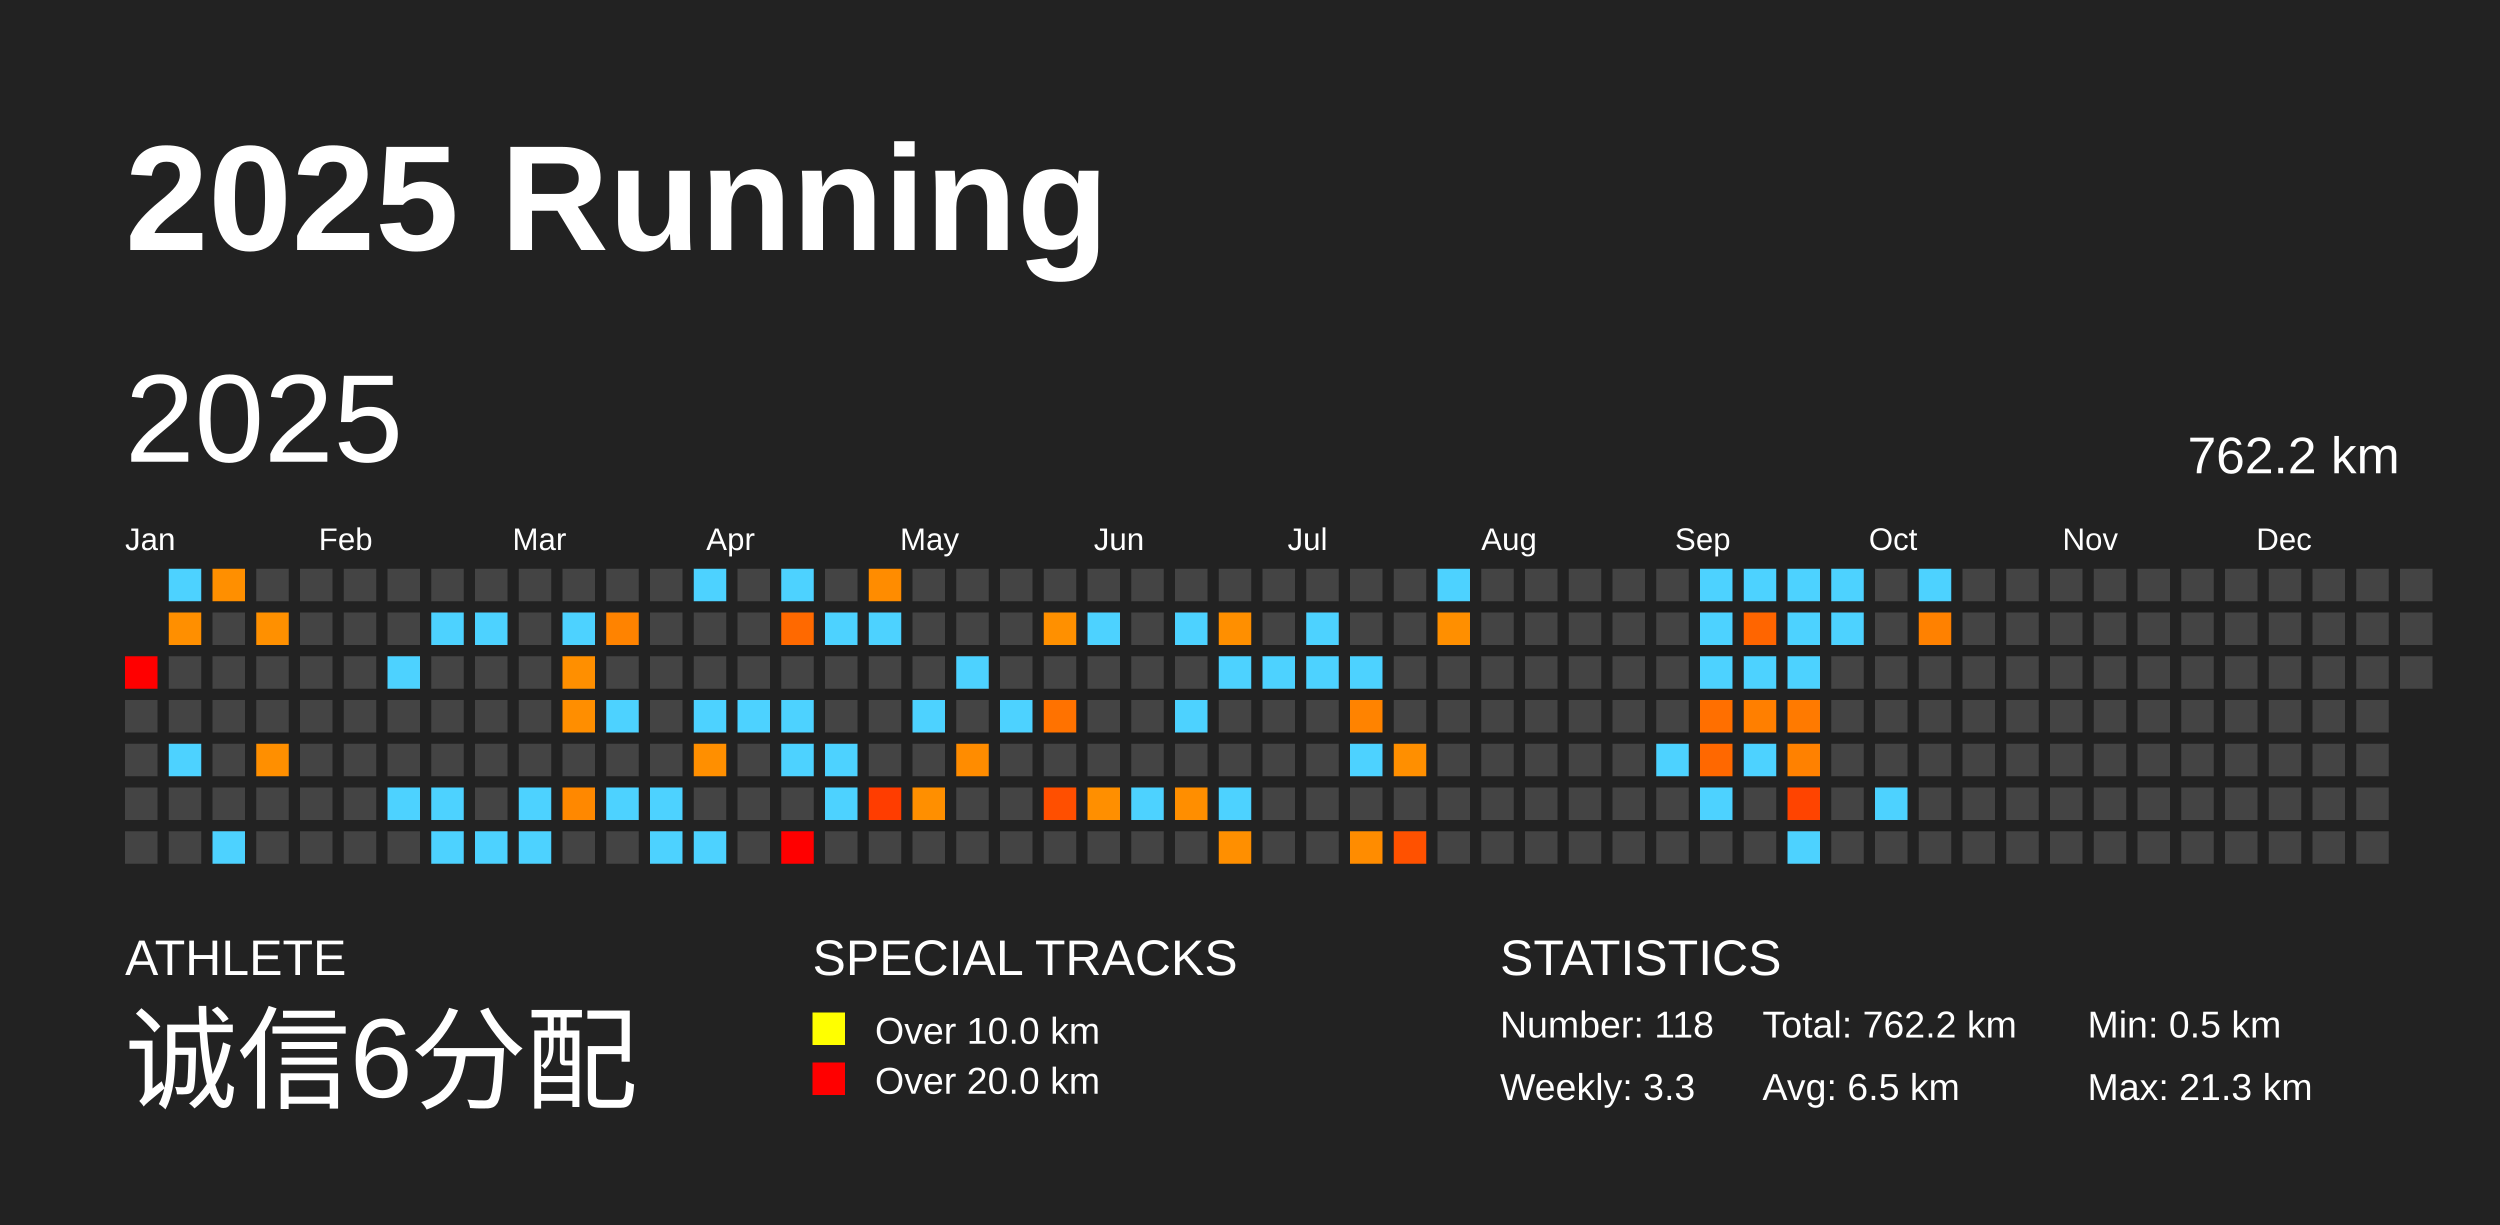
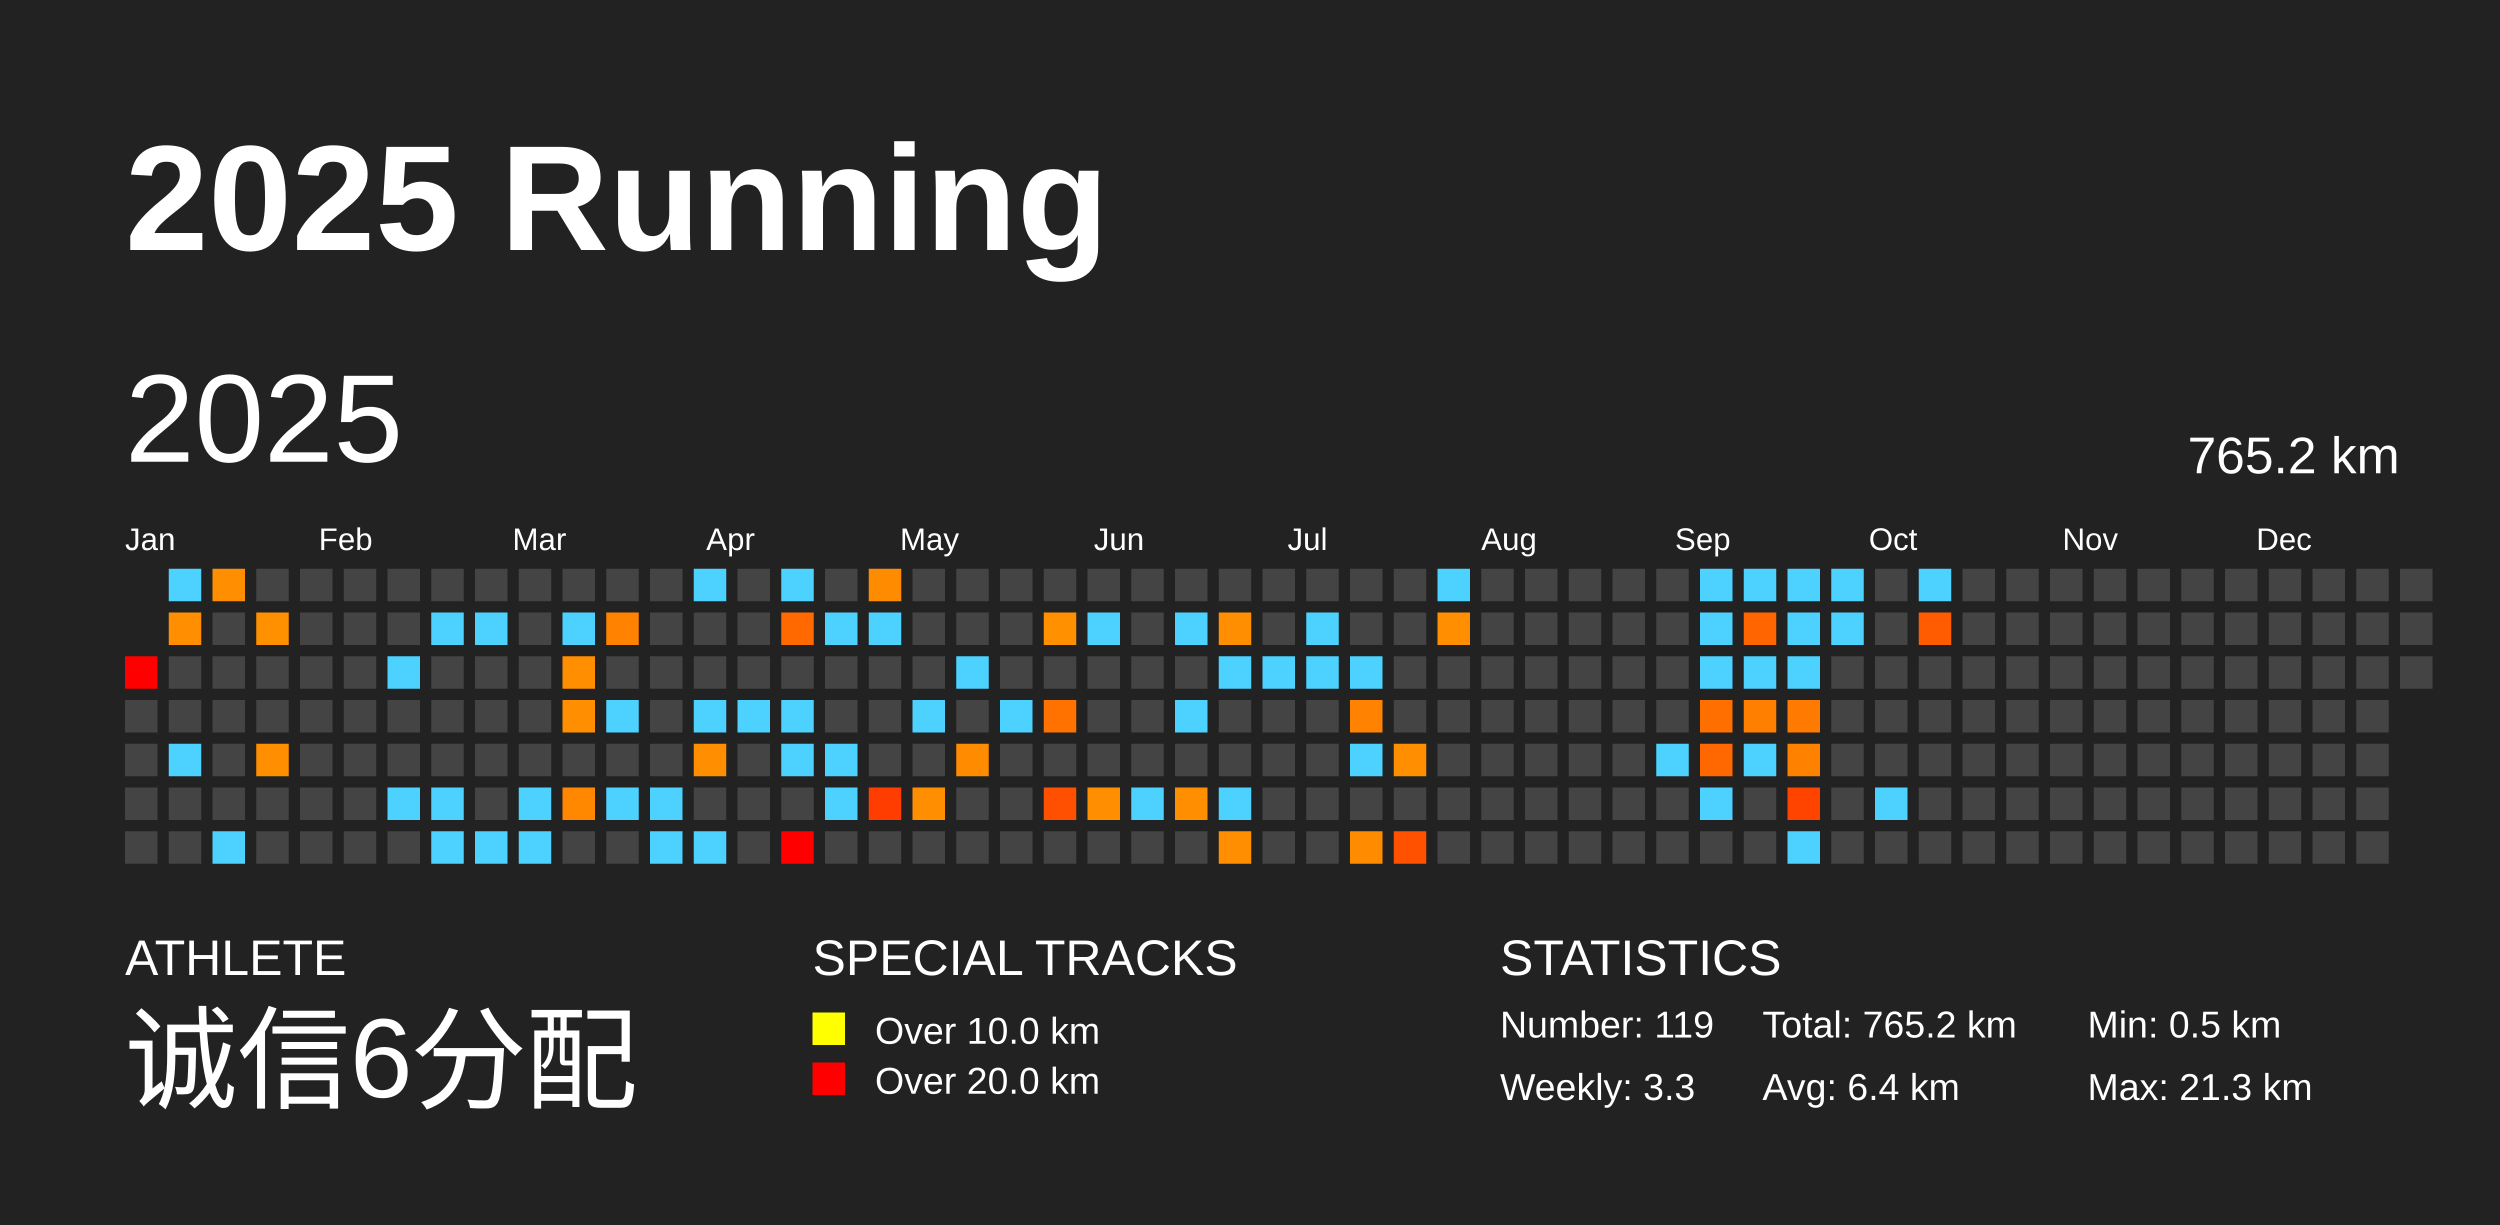
<svg xmlns="http://www.w3.org/2000/svg" baseProfile="full" height="98mm" version="1.1" viewBox="0,0,200,98" width="200mm">
  <defs />
  <rect fill="#222222" height="98" width="200" x="0" y="0" />
  <text fill="#FFFFFF" style="font-size:12px; font-family:Arial; font-weight:bold;" x="10" y="20">2025 Running</text>
  <text fill="#FFFFFF" style="font-size:4px; font-family:Arial" x="10" y="78">ATHLETE</text>
  <text fill="#FFFFFF" style="font-size:9px; font-family:Arial" x="10" y="88">诚信6分配</text>
  <text fill="#FFFFFF" style="font-size:4px; font-family:Arial" x="65" y="78">SPECIAL TRACKS</text>
  <rect fill="yellow" height="2.6" width="2.6" x="65" y="81" />
  <text fill="#FFFFFF" style="font-size:3px; font-family:Arial" x="70" y="83.5">Over 10.0 km</text>
  <rect fill="red" height="2.6" width="2.6" x="65" y="85" />
  <text fill="#FFFFFF" style="font-size:3px; font-family:Arial" x="70" y="87.5">Over 20.0 km</text>
  <text fill="#FFFFFF" style="font-size:4px; font-family:Arial" x="120" y="78">STATISTICS</text>
-   <text fill="#FFFFFF" style="font-size:3px; font-family:Arial" x="120" y="83">Number: 118</text>
+   <text fill="#FFFFFF" style="font-size:3px; font-family:Arial" x="120" y="83">Number: 119</text>
  <text fill="#FFFFFF" style="font-size:3px; font-family:Arial" x="120" y="88">Weekly: 3.3</text>
-   <text fill="#FFFFFF" style="font-size:3px; font-family:Arial" x="141" y="83">Total: 762.2 km</text>
-   <text fill="#FFFFFF" style="font-size:3px; font-family:Arial" x="141" y="88">Avg: 6.5 km</text>
+   <text fill="#FFFFFF" style="font-size:3px; font-family:Arial" x="141" y="83">Total: 765.2 km</text>
+   <text fill="#FFFFFF" style="font-size:3px; font-family:Arial" x="141" y="88">Avg: 6.4 km</text>
  <text fill="#FFFFFF" style="font-size:3px; font-family:Arial" x="167" y="83">Min: 0.5 km</text>
  <text fill="#FFFFFF" style="font-size:3px; font-family:Arial" x="167" y="88">Max: 21.3 km</text>
  <text dominant-baseline="hanging" fill="#FFFFFF" style="font-size:10.0px; font-family:Arial;" x="10" y="30">2025</text>
-   <text dominant-baseline="hanging" fill="#FFFFFF" style="font-size:4.125px; font-family:Arial;" x="175" y="35">762.2 km</text>
+   <text dominant-baseline="hanging" fill="#FFFFFF" style="font-size:4.125px; font-family:Arial;" x="175" y="35">765.2 km</text>
  <text fill="#FFFFFF" style="font-size:2.5px; font-family:Arial" x="10.0" y="44">Jan</text>
  <text fill="#FFFFFF" style="font-size:2.5px; font-family:Arial" x="25.5" y="44">Feb</text>
  <text fill="#FFFFFF" style="font-size:2.5px; font-family:Arial" x="41.0" y="44">Mar</text>
  <text fill="#FFFFFF" style="font-size:2.5px; font-family:Arial" x="56.5" y="44">Apr</text>
  <text fill="#FFFFFF" style="font-size:2.5px; font-family:Arial" x="72.0" y="44">May</text>
  <text fill="#FFFFFF" style="font-size:2.5px; font-family:Arial" x="87.5" y="44">Jun</text>
  <text fill="#FFFFFF" style="font-size:2.5px; font-family:Arial" x="103.0" y="44">Jul</text>
  <text fill="#FFFFFF" style="font-size:2.5px; font-family:Arial" x="118.5" y="44">Aug</text>
  <text fill="#FFFFFF" style="font-size:2.5px; font-family:Arial" x="134.0" y="44">Sep</text>
  <text fill="#FFFFFF" style="font-size:2.5px; font-family:Arial" x="149.5" y="44">Oct</text>
  <text fill="#FFFFFF" style="font-size:2.5px; font-family:Arial" x="165.0" y="44">Nov</text>
  <text fill="#FFFFFF" style="font-size:2.5px; font-family:Arial" x="180.5" y="44">Dec</text>
  <rect fill="red" height="2.6" width="2.6" x="10.0" y="52.5" />
  <rect fill="#444444" height="2.6" width="2.6" x="10.0" y="56.0" />
  <rect fill="#444444" height="2.6" width="2.6" x="10.0" y="59.5" />
  <rect fill="#444444" height="2.6" width="2.6" x="10.0" y="63.0" />
  <rect fill="#444444" height="2.6" width="2.6" x="10.0" y="66.5" />
  <rect fill="#4dd2ff" height="2.6" width="2.6" x="13.5" y="45.5" />
  <rect fill="#ff8f00" height="2.6" width="2.6" x="13.5" y="49.0" />
  <rect fill="#444444" height="2.6" width="2.6" x="13.5" y="52.5" />
  <rect fill="#444444" height="2.6" width="2.6" x="13.5" y="56.0" />
  <rect fill="#4dd2ff" height="2.6" width="2.6" x="13.5" y="59.5" />
  <rect fill="#444444" height="2.6" width="2.6" x="13.5" y="63.0" />
  <rect fill="#444444" height="2.6" width="2.6" x="13.5" y="66.5" />
  <rect fill="#ff8f00" height="2.6" width="2.6" x="17.0" y="45.5" />
  <rect fill="#444444" height="2.6" width="2.6" x="17.0" y="49.0" />
  <rect fill="#444444" height="2.6" width="2.6" x="17.0" y="52.5" />
  <rect fill="#444444" height="2.6" width="2.6" x="17.0" y="56.0" />
  <rect fill="#444444" height="2.6" width="2.6" x="17.0" y="59.5" />
  <rect fill="#444444" height="2.6" width="2.6" x="17.0" y="63.0" />
  <rect fill="#4dd2ff" height="2.6" width="2.6" x="17.0" y="66.5" />
  <rect fill="#444444" height="2.6" width="2.6" x="20.5" y="45.5" />
  <rect fill="#ff9000" height="2.6" width="2.6" x="20.5" y="49.0" />
  <rect fill="#444444" height="2.6" width="2.6" x="20.5" y="52.5" />
  <rect fill="#444444" height="2.6" width="2.6" x="20.5" y="56.0" />
  <rect fill="#ff8f00" height="2.6" width="2.6" x="20.5" y="59.5" />
  <rect fill="#444444" height="2.6" width="2.6" x="20.5" y="63.0" />
  <rect fill="#444444" height="2.6" width="2.6" x="20.5" y="66.5" />
  <rect fill="#444444" height="2.6" width="2.6" x="24.0" y="45.5" />
  <rect fill="#444444" height="2.6" width="2.6" x="24.0" y="49.0" />
  <rect fill="#444444" height="2.6" width="2.6" x="24.0" y="52.5" />
  <rect fill="#444444" height="2.6" width="2.6" x="24.0" y="56.0" />
  <rect fill="#444444" height="2.6" width="2.6" x="24.0" y="59.5" />
  <rect fill="#444444" height="2.6" width="2.6" x="24.0" y="63.0" />
  <rect fill="#444444" height="2.6" width="2.6" x="24.0" y="66.5" />
  <rect fill="#444444" height="2.6" width="2.6" x="27.5" y="45.5" />
  <rect fill="#444444" height="2.6" width="2.6" x="27.5" y="49.0" />
  <rect fill="#444444" height="2.6" width="2.6" x="27.5" y="52.5" />
  <rect fill="#444444" height="2.6" width="2.6" x="27.5" y="56.0" />
  <rect fill="#444444" height="2.6" width="2.6" x="27.5" y="59.5" />
  <rect fill="#444444" height="2.6" width="2.6" x="27.5" y="63.0" />
  <rect fill="#444444" height="2.6" width="2.6" x="27.5" y="66.5" />
  <rect fill="#444444" height="2.6" width="2.6" x="31.0" y="45.5" />
  <rect fill="#444444" height="2.6" width="2.6" x="31.0" y="49.0" />
  <rect fill="#4dd2ff" height="2.6" width="2.6" x="31.0" y="52.5" />
  <rect fill="#444444" height="2.6" width="2.6" x="31.0" y="56.0" />
  <rect fill="#444444" height="2.6" width="2.6" x="31.0" y="59.5" />
  <rect fill="#4dd2ff" height="2.6" width="2.6" x="31.0" y="63.0" />
  <rect fill="#444444" height="2.6" width="2.6" x="31.0" y="66.5" />
  <rect fill="#444444" height="2.6" width="2.6" x="34.5" y="45.5" />
  <rect fill="#4dd2ff" height="2.6" width="2.6" x="34.5" y="49.0" />
  <rect fill="#444444" height="2.6" width="2.6" x="34.5" y="52.5" />
  <rect fill="#444444" height="2.6" width="2.6" x="34.5" y="56.0" />
  <rect fill="#444444" height="2.6" width="2.6" x="34.5" y="59.5" />
  <rect fill="#4dd2ff" height="2.6" width="2.6" x="34.5" y="63.0" />
  <rect fill="#4dd2ff" height="2.6" width="2.6" x="34.5" y="66.5" />
  <rect fill="#444444" height="2.6" width="2.6" x="38.0" y="45.5" />
  <rect fill="#4dd2ff" height="2.6" width="2.6" x="38.0" y="49.0" />
  <rect fill="#444444" height="2.6" width="2.6" x="38.0" y="52.5" />
  <rect fill="#444444" height="2.6" width="2.6" x="38.0" y="56.0" />
  <rect fill="#444444" height="2.6" width="2.6" x="38.0" y="59.5" />
  <rect fill="#444444" height="2.6" width="2.6" x="38.0" y="63.0" />
  <rect fill="#4dd2ff" height="2.6" width="2.6" x="38.0" y="66.5" />
  <rect fill="#444444" height="2.6" width="2.6" x="41.5" y="45.5" />
  <rect fill="#444444" height="2.6" width="2.6" x="41.5" y="49.0" />
  <rect fill="#444444" height="2.6" width="2.6" x="41.5" y="52.5" />
  <rect fill="#444444" height="2.6" width="2.6" x="41.5" y="56.0" />
  <rect fill="#444444" height="2.6" width="2.6" x="41.5" y="59.5" />
  <rect fill="#4dd2ff" height="2.6" width="2.6" x="41.5" y="63.0" />
  <rect fill="#4dd2ff" height="2.6" width="2.6" x="41.5" y="66.5" />
  <rect fill="#444444" height="2.6" width="2.6" x="45.0" y="45.5" />
  <rect fill="#4dd2ff" height="2.6" width="2.6" x="45.0" y="49.0" />
  <rect fill="#ff8f00" height="2.6" width="2.6" x="45.0" y="52.5" />
  <rect fill="#ff8e00" height="2.6" width="2.6" x="45.0" y="56.0" />
  <rect fill="#444444" height="2.6" width="2.6" x="45.0" y="59.5" />
  <rect fill="#ff8800" height="2.6" width="2.6" x="45.0" y="63.0" />
  <rect fill="#444444" height="2.6" width="2.6" x="45.0" y="66.5" />
  <rect fill="#444444" height="2.6" width="2.6" x="48.5" y="45.5" />
  <rect fill="#ff8300" height="2.6" width="2.6" x="48.5" y="49.0" />
  <rect fill="#444444" height="2.6" width="2.6" x="48.5" y="52.5" />
  <rect fill="#4dd2ff" height="2.6" width="2.6" x="48.5" y="56.0" />
  <rect fill="#444444" height="2.6" width="2.6" x="48.5" y="59.5" />
  <rect fill="#4dd2ff" height="2.6" width="2.6" x="48.5" y="63.0" />
  <rect fill="#444444" height="2.6" width="2.6" x="48.5" y="66.5" />
  <rect fill="#444444" height="2.6" width="2.6" x="52.0" y="45.5" />
  <rect fill="#444444" height="2.6" width="2.6" x="52.0" y="49.0" />
  <rect fill="#444444" height="2.6" width="2.6" x="52.0" y="52.5" />
  <rect fill="#444444" height="2.6" width="2.6" x="52.0" y="56.0" />
  <rect fill="#444444" height="2.6" width="2.6" x="52.0" y="59.5" />
  <rect fill="#4dd2ff" height="2.6" width="2.6" x="52.0" y="63.0" />
  <rect fill="#4dd2ff" height="2.6" width="2.6" x="52.0" y="66.5" />
  <rect fill="#4dd2ff" height="2.6" width="2.6" x="55.5" y="45.5" />
  <rect fill="#444444" height="2.6" width="2.6" x="55.5" y="49.0" />
  <rect fill="#444444" height="2.6" width="2.6" x="55.5" y="52.5" />
  <rect fill="#4dd2ff" height="2.6" width="2.6" x="55.5" y="56.0" />
  <rect fill="#ff8f00" height="2.6" width="2.6" x="55.5" y="59.5" />
  <rect fill="#444444" height="2.6" width="2.6" x="55.5" y="63.0" />
  <rect fill="#4dd2ff" height="2.6" width="2.6" x="55.5" y="66.5" />
  <rect fill="#444444" height="2.6" width="2.6" x="59.0" y="45.5" />
  <rect fill="#444444" height="2.6" width="2.6" x="59.0" y="49.0" />
  <rect fill="#444444" height="2.6" width="2.6" x="59.0" y="52.5" />
  <rect fill="#4dd2ff" height="2.6" width="2.6" x="59.0" y="56.0" />
  <rect fill="#444444" height="2.6" width="2.6" x="59.0" y="59.5" />
  <rect fill="#444444" height="2.6" width="2.6" x="59.0" y="63.0" />
  <rect fill="#444444" height="2.6" width="2.6" x="59.0" y="66.5" />
  <rect fill="#4dd2ff" height="2.6" width="2.6" x="62.5" y="45.5" />
  <rect fill="#ff6900" height="2.6" width="2.6" x="62.5" y="49.0" />
  <rect fill="#444444" height="2.6" width="2.6" x="62.5" y="52.5" />
  <rect fill="#4dd2ff" height="2.6" width="2.6" x="62.5" y="56.0" />
  <rect fill="#4dd2ff" height="2.6" width="2.6" x="62.5" y="59.5" />
  <rect fill="#444444" height="2.6" width="2.6" x="62.5" y="63.0" />
  <rect fill="red" height="2.6" width="2.6" x="62.5" y="66.5" />
  <rect fill="#444444" height="2.6" width="2.6" x="66.0" y="45.5" />
  <rect fill="#4dd2ff" height="2.6" width="2.6" x="66.0" y="49.0" />
  <rect fill="#444444" height="2.6" width="2.6" x="66.0" y="52.5" />
  <rect fill="#444444" height="2.6" width="2.6" x="66.0" y="56.0" />
  <rect fill="#4dd2ff" height="2.6" width="2.6" x="66.0" y="59.5" />
  <rect fill="#4dd2ff" height="2.6" width="2.6" x="66.0" y="63.0" />
  <rect fill="#444444" height="2.6" width="2.6" x="66.0" y="66.5" />
  <rect fill="#ff8c00" height="2.6" width="2.6" x="69.5" y="45.5" />
  <rect fill="#4dd2ff" height="2.6" width="2.6" x="69.5" y="49.0" />
  <rect fill="#444444" height="2.6" width="2.6" x="69.5" y="52.5" />
  <rect fill="#444444" height="2.6" width="2.6" x="69.5" y="56.0" />
  <rect fill="#444444" height="2.6" width="2.6" x="69.5" y="59.5" />
  <rect fill="#ff3d00" height="2.6" width="2.6" x="69.5" y="63.0" />
  <rect fill="#444444" height="2.6" width="2.6" x="69.5" y="66.5" />
  <rect fill="#444444" height="2.6" width="2.6" x="73.0" y="45.5" />
  <rect fill="#444444" height="2.6" width="2.6" x="73.0" y="49.0" />
  <rect fill="#444444" height="2.6" width="2.6" x="73.0" y="52.5" />
  <rect fill="#4dd2ff" height="2.6" width="2.6" x="73.0" y="56.0" />
  <rect fill="#444444" height="2.6" width="2.6" x="73.0" y="59.5" />
  <rect fill="#ff8f00" height="2.6" width="2.6" x="73.0" y="63.0" />
  <rect fill="#444444" height="2.6" width="2.6" x="73.0" y="66.5" />
  <rect fill="#444444" height="2.6" width="2.6" x="76.5" y="45.5" />
  <rect fill="#444444" height="2.6" width="2.6" x="76.5" y="49.0" />
  <rect fill="#4dd2ff" height="2.6" width="2.6" x="76.5" y="52.5" />
  <rect fill="#444444" height="2.6" width="2.6" x="76.5" y="56.0" />
  <rect fill="#ff8c00" height="2.6" width="2.6" x="76.5" y="59.5" />
  <rect fill="#444444" height="2.6" width="2.6" x="76.5" y="63.0" />
  <rect fill="#444444" height="2.6" width="2.6" x="76.5" y="66.5" />
  <rect fill="#444444" height="2.6" width="2.6" x="80.0" y="45.5" />
  <rect fill="#444444" height="2.6" width="2.6" x="80.0" y="49.0" />
  <rect fill="#444444" height="2.6" width="2.6" x="80.0" y="52.5" />
  <rect fill="#4dd2ff" height="2.6" width="2.6" x="80.0" y="56.0" />
  <rect fill="#444444" height="2.6" width="2.6" x="80.0" y="59.5" />
  <rect fill="#444444" height="2.6" width="2.6" x="80.0" y="63.0" />
  <rect fill="#444444" height="2.6" width="2.6" x="80.0" y="66.5" />
  <rect fill="#444444" height="2.6" width="2.6" x="83.5" y="45.5" />
  <rect fill="#ff9000" height="2.6" width="2.6" x="83.5" y="49.0" />
  <rect fill="#444444" height="2.6" width="2.6" x="83.5" y="52.5" />
  <rect fill="#ff7200" height="2.6" width="2.6" x="83.5" y="56.0" />
  <rect fill="#444444" height="2.6" width="2.6" x="83.5" y="59.5" />
  <rect fill="#ff4f00" height="2.6" width="2.6" x="83.5" y="63.0" />
  <rect fill="#444444" height="2.6" width="2.6" x="83.5" y="66.5" />
  <rect fill="#444444" height="2.6" width="2.6" x="87.0" y="45.5" />
  <rect fill="#4dd2ff" height="2.6" width="2.6" x="87.0" y="49.0" />
  <rect fill="#444444" height="2.6" width="2.6" x="87.0" y="52.5" />
  <rect fill="#444444" height="2.6" width="2.6" x="87.0" y="56.0" />
  <rect fill="#444444" height="2.6" width="2.6" x="87.0" y="59.5" />
  <rect fill="#ff8f00" height="2.6" width="2.6" x="87.0" y="63.0" />
  <rect fill="#444444" height="2.6" width="2.6" x="87.0" y="66.5" />
  <rect fill="#444444" height="2.6" width="2.6" x="90.5" y="45.5" />
  <rect fill="#444444" height="2.6" width="2.6" x="90.5" y="49.0" />
  <rect fill="#444444" height="2.6" width="2.6" x="90.5" y="52.5" />
  <rect fill="#444444" height="2.6" width="2.6" x="90.5" y="56.0" />
  <rect fill="#444444" height="2.6" width="2.6" x="90.5" y="59.5" />
  <rect fill="#4dd2ff" height="2.6" width="2.6" x="90.5" y="63.0" />
  <rect fill="#444444" height="2.6" width="2.6" x="90.5" y="66.5" />
  <rect fill="#444444" height="2.6" width="2.6" x="94.0" y="45.5" />
  <rect fill="#4dd2ff" height="2.6" width="2.6" x="94.0" y="49.0" />
  <rect fill="#444444" height="2.6" width="2.6" x="94.0" y="52.5" />
  <rect fill="#4dd2ff" height="2.6" width="2.6" x="94.0" y="56.0" />
  <rect fill="#444444" height="2.6" width="2.6" x="94.0" y="59.5" />
  <rect fill="#ff8e00" height="2.6" width="2.6" x="94.0" y="63.0" />
  <rect fill="#444444" height="2.6" width="2.6" x="94.0" y="66.5" />
  <rect fill="#444444" height="2.6" width="2.6" x="97.5" y="45.5" />
  <rect fill="#ff8f00" height="2.6" width="2.6" x="97.5" y="49.0" />
  <rect fill="#4dd2ff" height="2.6" width="2.6" x="97.5" y="52.5" />
  <rect fill="#444444" height="2.6" width="2.6" x="97.5" y="56.0" />
  <rect fill="#444444" height="2.6" width="2.6" x="97.5" y="59.5" />
  <rect fill="#4dd2ff" height="2.6" width="2.6" x="97.5" y="63.0" />
  <rect fill="#ff8f00" height="2.6" width="2.6" x="97.5" y="66.5" />
  <rect fill="#444444" height="2.6" width="2.6" x="101.0" y="45.5" />
  <rect fill="#444444" height="2.6" width="2.6" x="101.0" y="49.0" />
  <rect fill="#4dd2ff" height="2.6" width="2.6" x="101.0" y="52.5" />
  <rect fill="#444444" height="2.6" width="2.6" x="101.0" y="56.0" />
  <rect fill="#444444" height="2.6" width="2.6" x="101.0" y="59.5" />
  <rect fill="#444444" height="2.6" width="2.6" x="101.0" y="63.0" />
  <rect fill="#444444" height="2.6" width="2.6" x="101.0" y="66.5" />
  <rect fill="#444444" height="2.6" width="2.6" x="104.5" y="45.5" />
  <rect fill="#4dd2ff" height="2.6" width="2.6" x="104.5" y="49.0" />
  <rect fill="#4dd2ff" height="2.6" width="2.6" x="104.5" y="52.5" />
  <rect fill="#444444" height="2.6" width="2.6" x="104.5" y="56.0" />
  <rect fill="#444444" height="2.6" width="2.6" x="104.5" y="59.5" />
  <rect fill="#444444" height="2.6" width="2.6" x="104.5" y="63.0" />
  <rect fill="#444444" height="2.6" width="2.6" x="104.5" y="66.5" />
  <rect fill="#444444" height="2.6" width="2.6" x="108.0" y="45.5" />
  <rect fill="#444444" height="2.6" width="2.6" x="108.0" y="49.0" />
  <rect fill="#4dd2ff" height="2.6" width="2.6" x="108.0" y="52.5" />
  <rect fill="#ff8300" height="2.6" width="2.6" x="108.0" y="56.0" />
  <rect fill="#4dd2ff" height="2.6" width="2.6" x="108.0" y="59.5" />
  <rect fill="#444444" height="2.6" width="2.6" x="108.0" y="63.0" />
  <rect fill="#ff8c00" height="2.6" width="2.6" x="108.0" y="66.5" />
  <rect fill="#444444" height="2.6" width="2.6" x="111.5" y="45.5" />
  <rect fill="#444444" height="2.6" width="2.6" x="111.5" y="49.0" />
  <rect fill="#444444" height="2.6" width="2.6" x="111.5" y="52.5" />
  <rect fill="#444444" height="2.6" width="2.6" x="111.5" y="56.0" />
  <rect fill="#ff8f00" height="2.6" width="2.6" x="111.5" y="59.5" />
  <rect fill="#444444" height="2.6" width="2.6" x="111.5" y="63.0" />
  <rect fill="#ff5100" height="2.6" width="2.6" x="111.5" y="66.5" />
  <rect fill="#4dd2ff" height="2.6" width="2.6" x="115.0" y="45.5" />
  <rect fill="#ff8f00" height="2.6" width="2.6" x="115.0" y="49.0" />
  <rect fill="#444444" height="2.6" width="2.6" x="115.0" y="52.5" />
  <rect fill="#444444" height="2.6" width="2.6" x="115.0" y="56.0" />
  <rect fill="#444444" height="2.6" width="2.6" x="115.0" y="59.5" />
  <rect fill="#444444" height="2.6" width="2.6" x="115.0" y="63.0" />
  <rect fill="#444444" height="2.6" width="2.6" x="115.0" y="66.5" />
  <rect fill="#444444" height="2.6" width="2.6" x="118.5" y="45.5" />
  <rect fill="#444444" height="2.6" width="2.6" x="118.5" y="49.0" />
  <rect fill="#444444" height="2.6" width="2.6" x="118.5" y="52.5" />
  <rect fill="#444444" height="2.6" width="2.6" x="118.5" y="56.0" />
  <rect fill="#444444" height="2.6" width="2.6" x="118.5" y="59.5" />
  <rect fill="#444444" height="2.6" width="2.6" x="118.5" y="63.0" />
  <rect fill="#444444" height="2.6" width="2.6" x="118.5" y="66.5" />
  <rect fill="#444444" height="2.6" width="2.6" x="122.0" y="45.5" />
  <rect fill="#444444" height="2.6" width="2.6" x="122.0" y="49.0" />
  <rect fill="#444444" height="2.6" width="2.6" x="122.0" y="52.5" />
  <rect fill="#444444" height="2.6" width="2.6" x="122.0" y="56.0" />
  <rect fill="#444444" height="2.6" width="2.6" x="122.0" y="59.5" />
  <rect fill="#444444" height="2.6" width="2.6" x="122.0" y="63.0" />
  <rect fill="#444444" height="2.6" width="2.6" x="122.0" y="66.5" />
  <rect fill="#444444" height="2.6" width="2.6" x="125.5" y="45.5" />
  <rect fill="#444444" height="2.6" width="2.6" x="125.5" y="49.0" />
  <rect fill="#444444" height="2.6" width="2.6" x="125.5" y="52.5" />
  <rect fill="#444444" height="2.6" width="2.6" x="125.5" y="56.0" />
  <rect fill="#444444" height="2.6" width="2.6" x="125.5" y="59.5" />
  <rect fill="#444444" height="2.6" width="2.6" x="125.5" y="63.0" />
  <rect fill="#444444" height="2.6" width="2.6" x="125.5" y="66.5" />
  <rect fill="#444444" height="2.6" width="2.6" x="129.0" y="45.5" />
  <rect fill="#444444" height="2.6" width="2.6" x="129.0" y="49.0" />
  <rect fill="#444444" height="2.6" width="2.6" x="129.0" y="52.5" />
  <rect fill="#444444" height="2.6" width="2.6" x="129.0" y="56.0" />
  <rect fill="#444444" height="2.6" width="2.6" x="129.0" y="59.5" />
  <rect fill="#444444" height="2.6" width="2.6" x="129.0" y="63.0" />
  <rect fill="#444444" height="2.6" width="2.6" x="129.0" y="66.5" />
  <rect fill="#444444" height="2.6" width="2.6" x="132.5" y="45.5" />
  <rect fill="#444444" height="2.6" width="2.6" x="132.5" y="49.0" />
  <rect fill="#444444" height="2.6" width="2.6" x="132.5" y="52.5" />
  <rect fill="#444444" height="2.6" width="2.6" x="132.5" y="56.0" />
  <rect fill="#4dd2ff" height="2.6" width="2.6" x="132.5" y="59.5" />
  <rect fill="#444444" height="2.6" width="2.6" x="132.5" y="63.0" />
  <rect fill="#444444" height="2.6" width="2.6" x="132.5" y="66.5" />
  <rect fill="#4dd2ff" height="2.6" width="2.6" x="136.0" y="45.5" />
  <rect fill="#4dd2ff" height="2.6" width="2.6" x="136.0" y="49.0" />
  <rect fill="#4dd2ff" height="2.6" width="2.6" x="136.0" y="52.5" />
  <rect fill="#ff6f00" height="2.6" width="2.6" x="136.0" y="56.0" />
  <rect fill="#ff6800" height="2.6" width="2.6" x="136.0" y="59.5" />
  <rect fill="#4dd2ff" height="2.6" width="2.6" x="136.0" y="63.0" />
  <rect fill="#444444" height="2.6" width="2.6" x="136.0" y="66.5" />
  <rect fill="#4dd2ff" height="2.6" width="2.6" x="139.5" y="45.5" />
  <rect fill="#ff6500" height="2.6" width="2.6" x="139.5" y="49.0" />
  <rect fill="#4dd2ff" height="2.6" width="2.6" x="139.5" y="52.5" />
  <rect fill="#ff7f00" height="2.6" width="2.6" x="139.5" y="56.0" />
  <rect fill="#4dd2ff" height="2.6" width="2.6" x="139.5" y="59.5" />
  <rect fill="#444444" height="2.6" width="2.6" x="139.5" y="63.0" />
  <rect fill="#444444" height="2.6" width="2.6" x="139.5" y="66.5" />
  <rect fill="#4dd2ff" height="2.6" width="2.6" x="143.0" y="45.5" />
  <rect fill="#4dd2ff" height="2.6" width="2.6" x="143.0" y="49.0" />
  <rect fill="#4dd2ff" height="2.6" width="2.6" x="143.0" y="52.5" />
  <rect fill="#ff7a00" height="2.6" width="2.6" x="143.0" y="56.0" />
  <rect fill="#ff8100" height="2.6" width="2.6" x="143.0" y="59.5" />
  <rect fill="#ff4400" height="2.6" width="2.6" x="143.0" y="63.0" />
  <rect fill="#4dd2ff" height="2.6" width="2.6" x="143.0" y="66.5" />
  <rect fill="#4dd2ff" height="2.6" width="2.6" x="146.5" y="45.5" />
  <rect fill="#4dd2ff" height="2.6" width="2.6" x="146.5" y="49.0" />
  <rect fill="#444444" height="2.6" width="2.6" x="146.5" y="52.5" />
  <rect fill="#444444" height="2.6" width="2.6" x="146.5" y="56.0" />
  <rect fill="#444444" height="2.6" width="2.6" x="146.5" y="59.5" />
  <rect fill="#444444" height="2.6" width="2.6" x="146.5" y="63.0" />
  <rect fill="#444444" height="2.6" width="2.6" x="146.5" y="66.5" />
  <rect fill="#444444" height="2.6" width="2.6" x="150.0" y="45.5" />
  <rect fill="#444444" height="2.6" width="2.6" x="150.0" y="49.0" />
  <rect fill="#444444" height="2.6" width="2.6" x="150.0" y="52.5" />
  <rect fill="#444444" height="2.6" width="2.6" x="150.0" y="56.0" />
  <rect fill="#444444" height="2.6" width="2.6" x="150.0" y="59.5" />
  <rect fill="#4dd2ff" height="2.6" width="2.6" x="150.0" y="63.0" />
  <rect fill="#444444" height="2.6" width="2.6" x="150.0" y="66.5" />
  <rect fill="#4dd2ff" height="2.6" width="2.6" x="153.5" y="45.5" />
-   <rect fill="#ff8100" height="2.6" width="2.6" x="153.5" y="49.0" />
+   <rect fill="#ff5b00" height="2.6" width="2.6" x="153.5" y="49.0" />
  <rect fill="#444444" height="2.6" width="2.6" x="153.5" y="52.5" />
  <rect fill="#444444" height="2.6" width="2.6" x="153.5" y="56.0" />
  <rect fill="#444444" height="2.6" width="2.6" x="153.5" y="59.5" />
  <rect fill="#444444" height="2.6" width="2.6" x="153.5" y="63.0" />
  <rect fill="#444444" height="2.6" width="2.6" x="153.5" y="66.5" />
  <rect fill="#444444" height="2.6" width="2.6" x="157.0" y="45.5" />
  <rect fill="#444444" height="2.6" width="2.6" x="157.0" y="49.0" />
  <rect fill="#444444" height="2.6" width="2.6" x="157.0" y="52.5" />
  <rect fill="#444444" height="2.6" width="2.6" x="157.0" y="56.0" />
  <rect fill="#444444" height="2.6" width="2.6" x="157.0" y="59.5" />
  <rect fill="#444444" height="2.6" width="2.6" x="157.0" y="63.0" />
  <rect fill="#444444" height="2.6" width="2.6" x="157.0" y="66.5" />
  <rect fill="#444444" height="2.6" width="2.6" x="160.5" y="45.5" />
  <rect fill="#444444" height="2.6" width="2.6" x="160.5" y="49.0" />
  <rect fill="#444444" height="2.6" width="2.6" x="160.5" y="52.5" />
  <rect fill="#444444" height="2.6" width="2.6" x="160.5" y="56.0" />
  <rect fill="#444444" height="2.6" width="2.6" x="160.5" y="59.5" />
  <rect fill="#444444" height="2.6" width="2.6" x="160.5" y="63.0" />
  <rect fill="#444444" height="2.6" width="2.6" x="160.5" y="66.5" />
  <rect fill="#444444" height="2.6" width="2.6" x="164.0" y="45.5" />
  <rect fill="#444444" height="2.6" width="2.6" x="164.0" y="49.0" />
  <rect fill="#444444" height="2.6" width="2.6" x="164.0" y="52.5" />
  <rect fill="#444444" height="2.6" width="2.6" x="164.0" y="56.0" />
  <rect fill="#444444" height="2.6" width="2.6" x="164.0" y="59.5" />
  <rect fill="#444444" height="2.6" width="2.6" x="164.0" y="63.0" />
  <rect fill="#444444" height="2.6" width="2.6" x="164.0" y="66.5" />
  <rect fill="#444444" height="2.6" width="2.6" x="167.5" y="45.5" />
  <rect fill="#444444" height="2.6" width="2.6" x="167.5" y="49.0" />
  <rect fill="#444444" height="2.6" width="2.6" x="167.5" y="52.5" />
  <rect fill="#444444" height="2.6" width="2.6" x="167.5" y="56.0" />
  <rect fill="#444444" height="2.6" width="2.6" x="167.5" y="59.5" />
  <rect fill="#444444" height="2.6" width="2.6" x="167.5" y="63.0" />
  <rect fill="#444444" height="2.6" width="2.6" x="167.5" y="66.5" />
  <rect fill="#444444" height="2.6" width="2.6" x="171.0" y="45.5" />
  <rect fill="#444444" height="2.6" width="2.6" x="171.0" y="49.0" />
  <rect fill="#444444" height="2.6" width="2.6" x="171.0" y="52.5" />
  <rect fill="#444444" height="2.6" width="2.6" x="171.0" y="56.0" />
  <rect fill="#444444" height="2.6" width="2.6" x="171.0" y="59.5" />
  <rect fill="#444444" height="2.6" width="2.6" x="171.0" y="63.0" />
  <rect fill="#444444" height="2.6" width="2.6" x="171.0" y="66.5" />
  <rect fill="#444444" height="2.6" width="2.6" x="174.5" y="45.5" />
  <rect fill="#444444" height="2.6" width="2.6" x="174.5" y="49.0" />
  <rect fill="#444444" height="2.6" width="2.6" x="174.5" y="52.5" />
  <rect fill="#444444" height="2.6" width="2.6" x="174.5" y="56.0" />
  <rect fill="#444444" height="2.6" width="2.6" x="174.5" y="59.5" />
  <rect fill="#444444" height="2.6" width="2.6" x="174.5" y="63.0" />
  <rect fill="#444444" height="2.6" width="2.6" x="174.5" y="66.5" />
  <rect fill="#444444" height="2.6" width="2.6" x="178.0" y="45.5" />
  <rect fill="#444444" height="2.6" width="2.6" x="178.0" y="49.0" />
  <rect fill="#444444" height="2.6" width="2.6" x="178.0" y="52.5" />
  <rect fill="#444444" height="2.6" width="2.6" x="178.0" y="56.0" />
  <rect fill="#444444" height="2.6" width="2.6" x="178.0" y="59.5" />
  <rect fill="#444444" height="2.6" width="2.6" x="178.0" y="63.0" />
  <rect fill="#444444" height="2.6" width="2.6" x="178.0" y="66.5" />
  <rect fill="#444444" height="2.6" width="2.6" x="181.5" y="45.5" />
  <rect fill="#444444" height="2.6" width="2.6" x="181.5" y="49.0" />
  <rect fill="#444444" height="2.6" width="2.6" x="181.5" y="52.5" />
  <rect fill="#444444" height="2.6" width="2.6" x="181.5" y="56.0" />
  <rect fill="#444444" height="2.6" width="2.6" x="181.5" y="59.5" />
  <rect fill="#444444" height="2.6" width="2.6" x="181.5" y="63.0" />
  <rect fill="#444444" height="2.6" width="2.6" x="181.5" y="66.5" />
  <rect fill="#444444" height="2.6" width="2.6" x="185.0" y="45.5" />
  <rect fill="#444444" height="2.6" width="2.6" x="185.0" y="49.0" />
  <rect fill="#444444" height="2.6" width="2.6" x="185.0" y="52.5" />
  <rect fill="#444444" height="2.6" width="2.6" x="185.0" y="56.0" />
  <rect fill="#444444" height="2.6" width="2.6" x="185.0" y="59.5" />
  <rect fill="#444444" height="2.6" width="2.6" x="185.0" y="63.0" />
  <rect fill="#444444" height="2.6" width="2.6" x="185.0" y="66.5" />
  <rect fill="#444444" height="2.6" width="2.6" x="188.5" y="45.5" />
  <rect fill="#444444" height="2.6" width="2.6" x="188.5" y="49.0" />
  <rect fill="#444444" height="2.6" width="2.6" x="188.5" y="52.5" />
  <rect fill="#444444" height="2.6" width="2.6" x="188.5" y="56.0" />
  <rect fill="#444444" height="2.6" width="2.6" x="188.5" y="59.5" />
  <rect fill="#444444" height="2.6" width="2.6" x="188.5" y="63.0" />
  <rect fill="#444444" height="2.6" width="2.6" x="188.5" y="66.5" />
  <rect fill="#444444" height="2.6" width="2.6" x="192.0" y="45.5" />
  <rect fill="#444444" height="2.6" width="2.6" x="192.0" y="49.0" />
  <rect fill="#444444" height="2.6" width="2.6" x="192.0" y="52.5" />
</svg>
